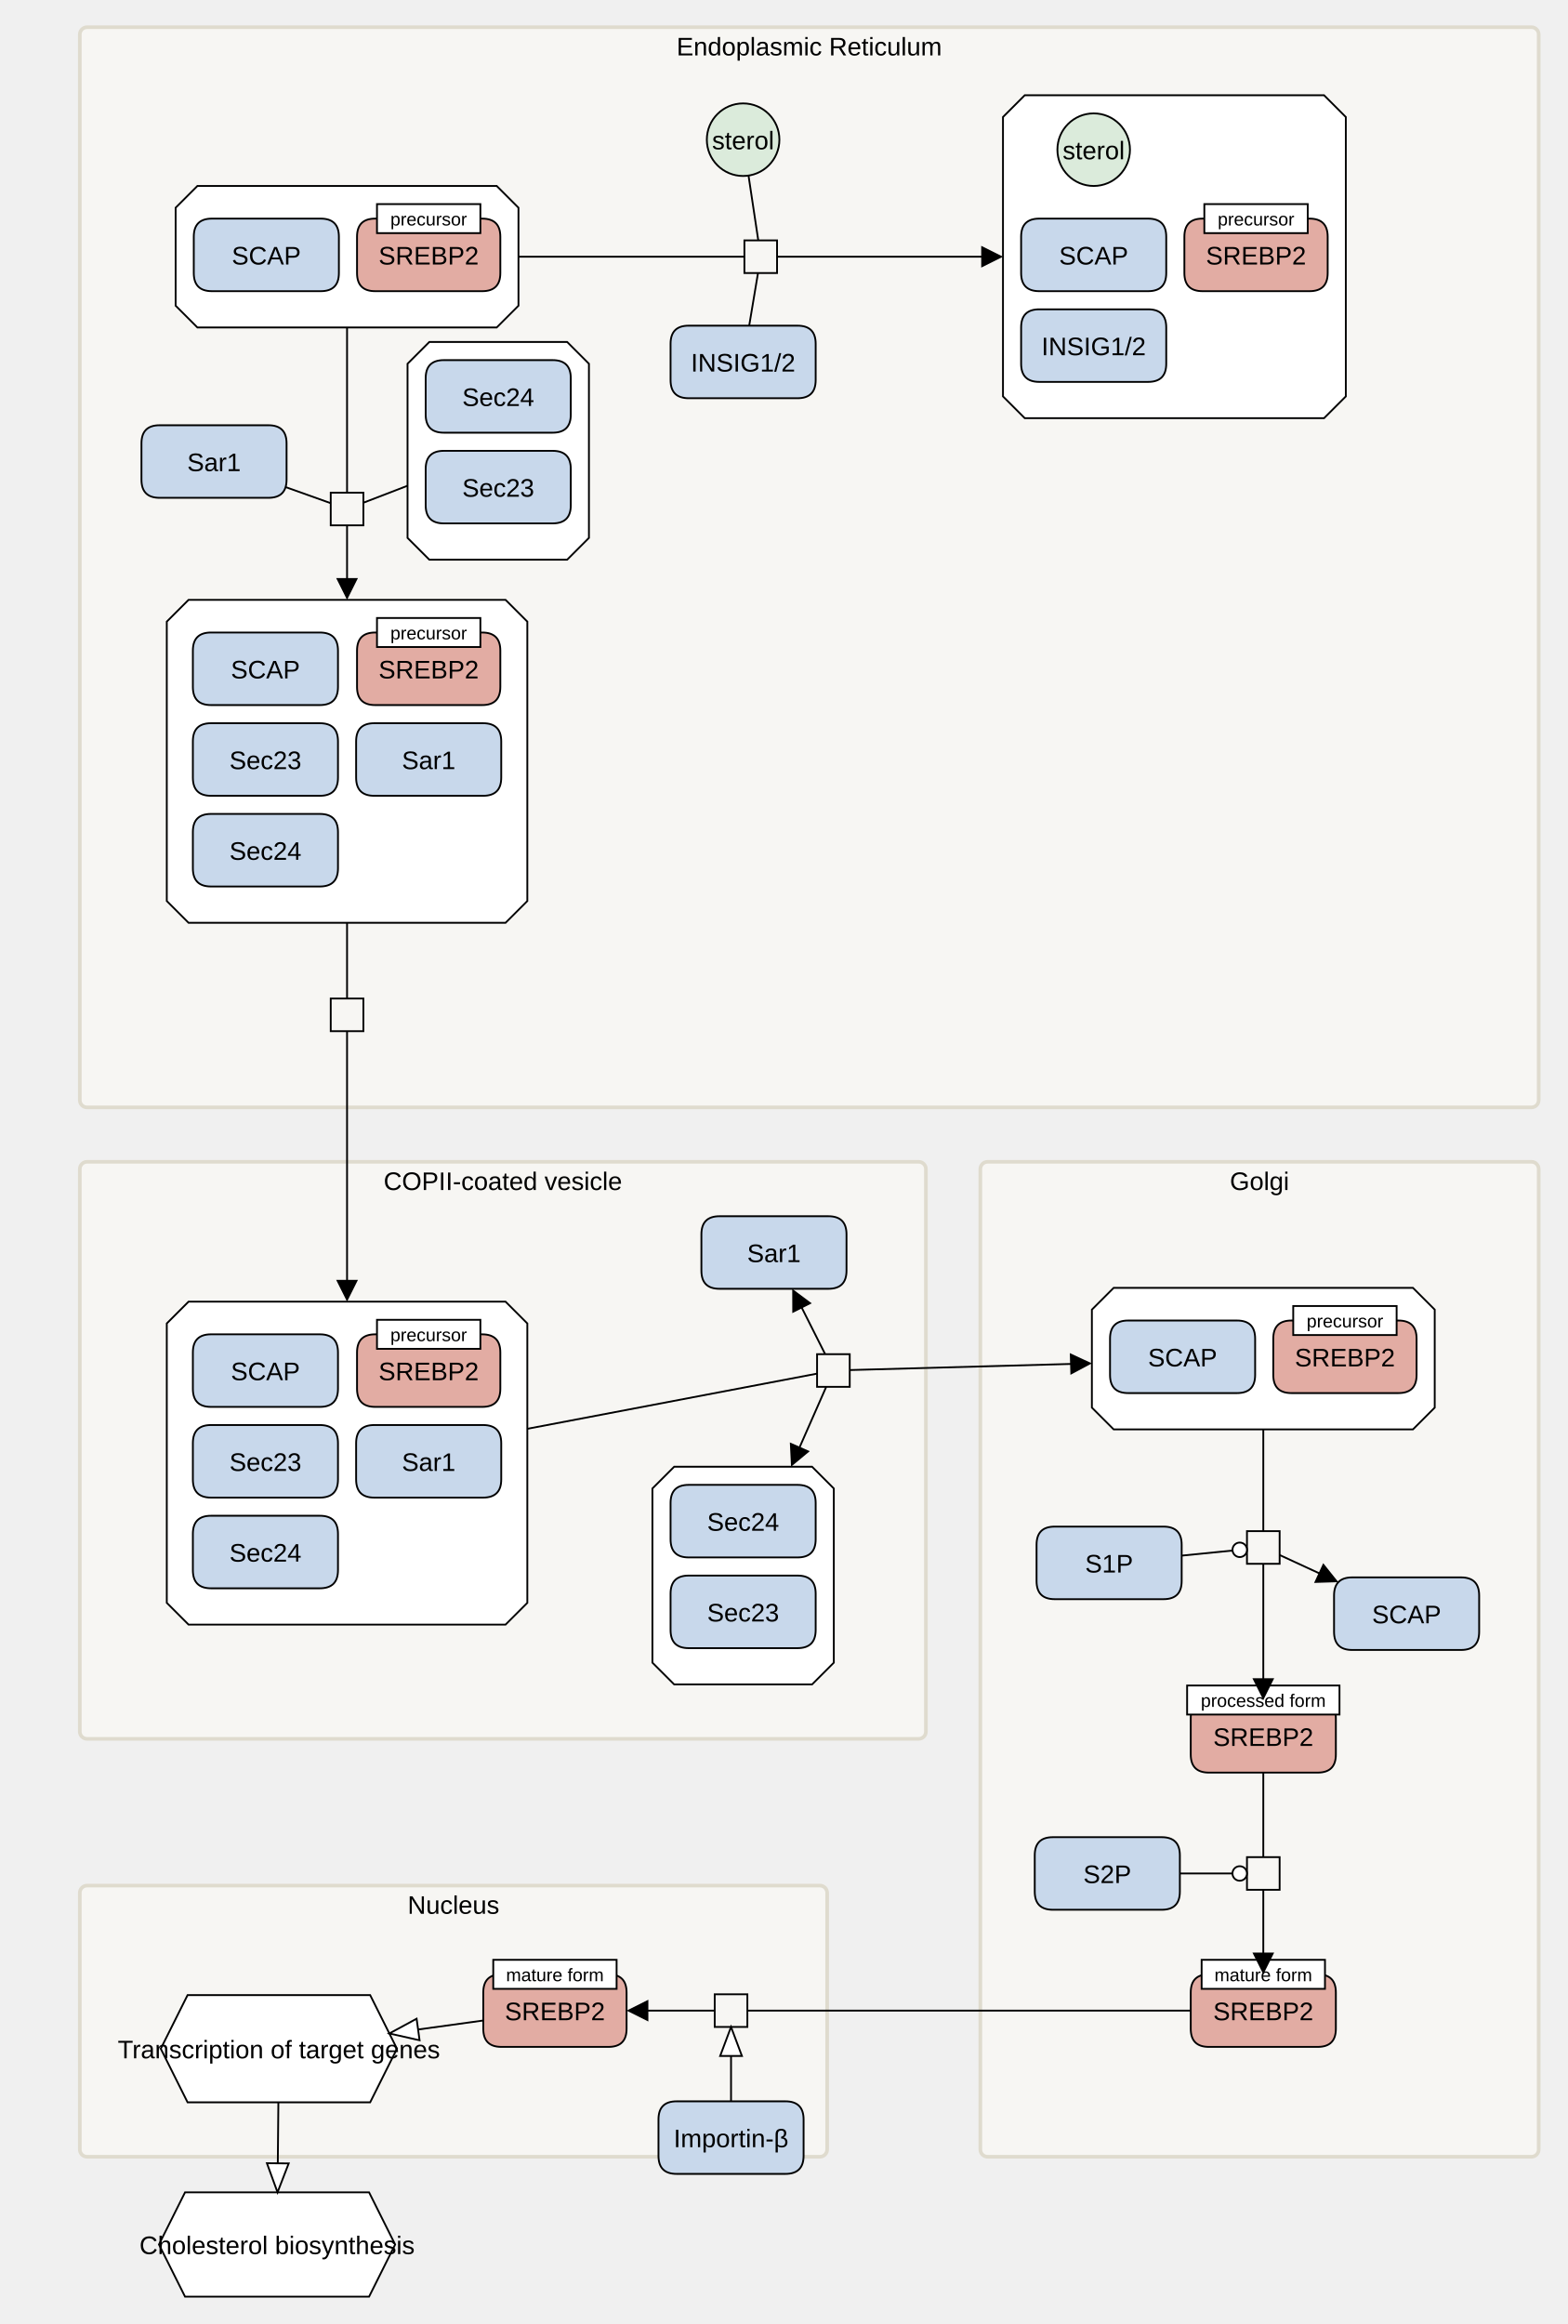
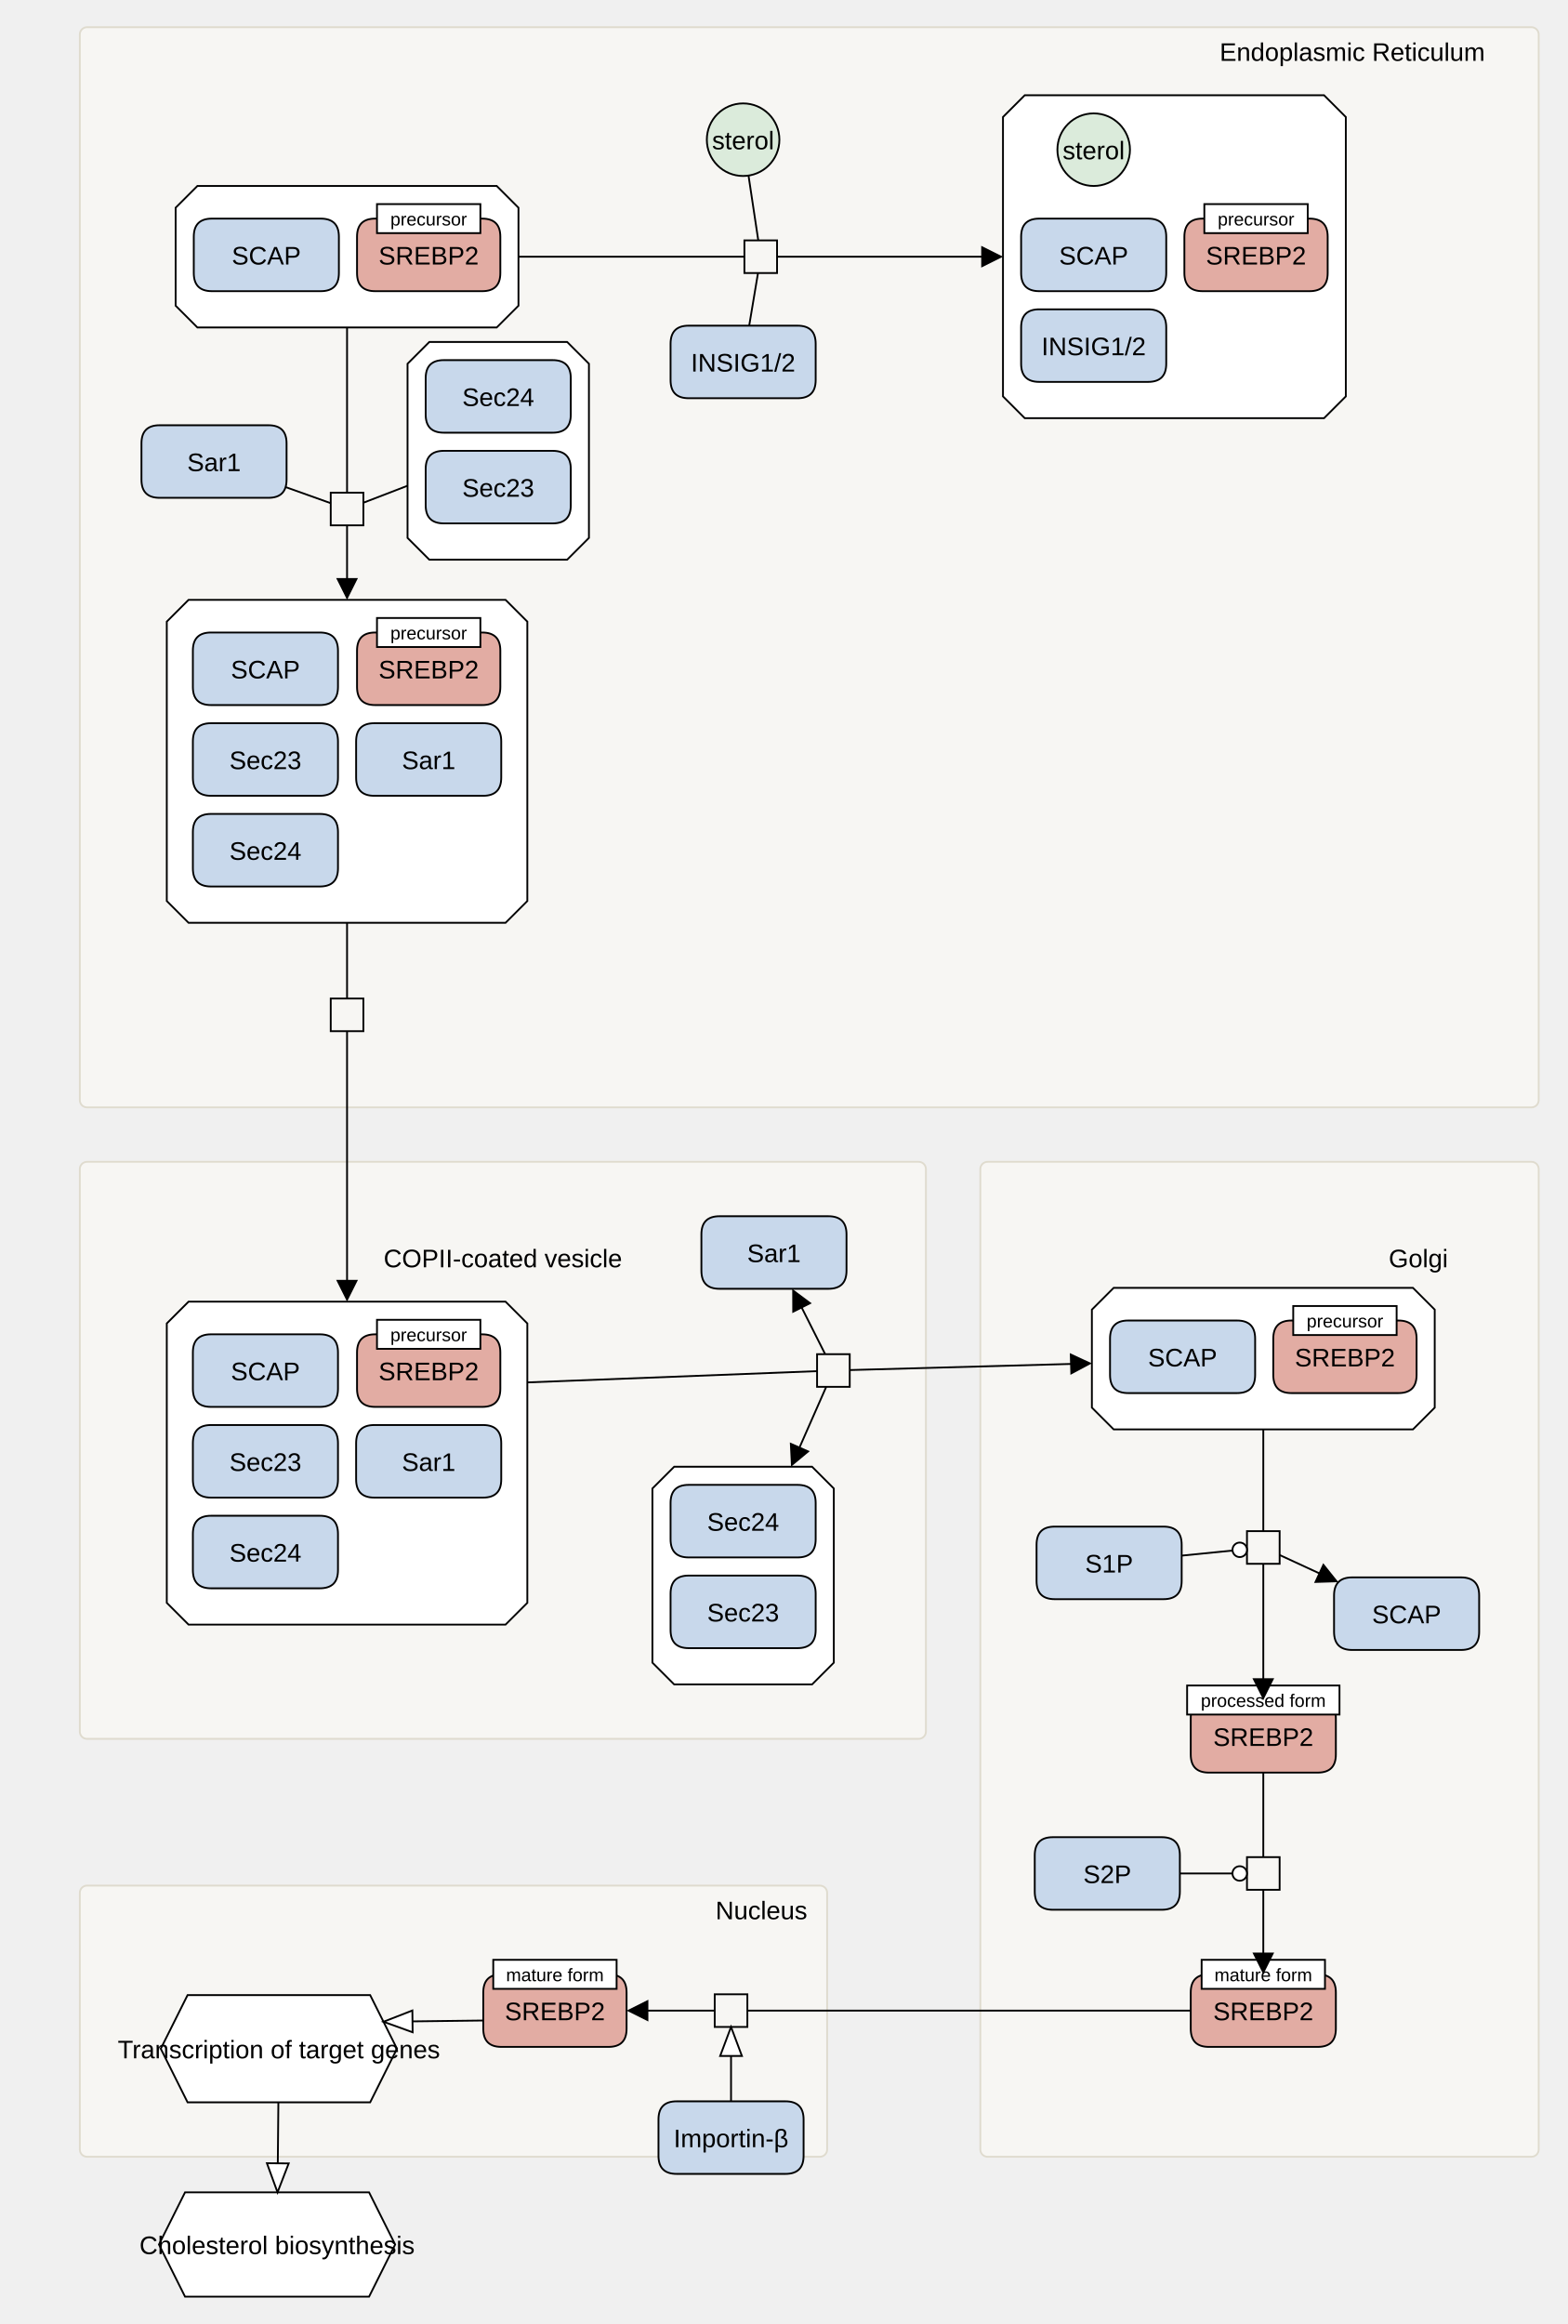
<svg xmlns="http://www.w3.org/2000/svg" width="864" height="1281" viewBox="0 0 864 1281" stroke-linecap="butt" stroke-miterlimit="10">
  <g transform="translate(24,-5)">
    <path d="M20 24 C20 21.791 21.791 20 24 20 L820.262 20 C822.471 20 824.262 21.791 824.262 24 L824.262 611.392 C824.262 613.601 822.471 615.392 820.262 615.392 L24 615.392 C21.791 615.392 20 613.601 20 611.392 Z" fill="#F7F6F3" class="c-compartment" stroke="none" />
-     <path d="M20 24 C20 21.791 21.791 20 24 20 L820.262 20 C822.471 20 824.262 21.791 824.262 24 L824.262 611.392 C824.262 613.601 822.471 615.392 820.262 615.392 L24 615.392 C21.791 615.392 20 613.601 20 611.392 Z" fill="none" stroke="#DFDBCE" stroke-width="2" />
-     <text x="422.131" y="35.541" text-anchor="middle" font-family="'Dialog', Arial, Helvetica, sans-serif" font-size="14" fill="#000000" class="t-compartment" stroke="none" xml:space="preserve">Endoplasmic Reticulum</text>
+     <path d="M20 24 C20 21.791 21.791 20 24 20 L820.262 20 C822.471 20 824.262 21.791 824.262 24 L824.262 611.392 C824.262 613.601 822.471 615.392 820.262 615.392 L24 615.392 C21.791 615.392 20 613.601 20 611.392 Z" fill="none" stroke="#DFDBCE" />
+     <text x="721.512" y="38.541" text-anchor="middle" font-family="'Dialog', Arial, Helvetica, sans-serif" font-size="14" fill="#000000" class="t-compartment" stroke="none" xml:space="preserve">Endoplasmic Reticulum</text>
    <path d="M540.934 57.5 L705.934 57.5 L717.934 69.5 L717.934 223.5 L705.934 235.5 L540.934 235.5 L528.934 223.5 L528.934 69.5 Z" fill="#FFFFFF" class="c-complex" stroke="none" />
    <path d="M540.934 57.5 L705.934 57.5 L717.934 69.5 L717.934 223.5 L705.934 235.5 L540.934 235.5 L528.934 223.5 L528.934 69.5 Z" fill="none" stroke="#000000" />
    <path d="M538.934 135.5 Q538.934 125.5 548.934 125.5 L608.934 125.5 Q618.934 125.5 618.934 135.5 L618.934 155.5 Q618.934 165.5 608.934 165.5 L548.934 165.5 Q538.934 165.5 538.934 155.5 Z" fill="#C8D8EB" class="c-protein" stroke="none" />
    <path d="M538.934 135.5 Q538.934 125.5 548.934 125.5 L608.934 125.5 Q618.934 125.5 618.934 135.5 L618.934 155.5 Q618.934 165.5 608.934 165.5 L548.934 165.5 Q538.934 165.5 538.934 155.5 Z" fill="none" stroke="#000000" />
    <text x="578.934" y="150.791" text-anchor="middle" font-family="'Dialog', Arial, Helvetica, sans-serif" font-size="14" fill="#000000" class="t-protein" stroke="none" xml:space="preserve">SCAP</text>
    <path d="M538.934 185.5 Q538.934 175.5 548.934 175.5 L608.934 175.5 Q618.934 175.5 618.934 185.5 L618.934 205.5 Q618.934 215.5 608.934 215.5 L548.934 215.5 Q538.934 215.5 538.934 205.5 Z" fill="#C8D8EB" class="c-protein" stroke="none" />
    <path d="M538.934 185.5 Q538.934 175.5 548.934 175.5 L608.934 175.5 Q618.934 175.5 618.934 185.5 L618.934 205.5 Q618.934 215.5 608.934 215.5 L548.934 215.5 Q538.934 215.5 538.934 205.5 Z" fill="none" stroke="#000000" />
    <text x="578.934" y="200.791" text-anchor="middle" font-family="'Dialog', Arial, Helvetica, sans-serif" font-size="14" fill="#000000" class="t-protein" stroke="none" xml:space="preserve">INSIG1/2</text>
    <path d="M558.934 87.5 C558.934 76.454 567.888 67.5 578.934 67.5 L578.934 67.5 C589.98 67.5 598.934 76.454 598.934 87.5 L598.934 87.5 C598.934 98.546 589.98 107.5 578.934 107.5 L578.934 107.5 C567.888 107.5 558.934 98.546 558.934 87.5 Z" fill="#DBEBDB" class="c-metabolite" stroke="none" />
    <path d="M558.934 87.5 C558.934 76.454 567.888 67.5 578.934 67.5 L578.934 67.5 C589.98 67.5 598.934 76.454 598.934 87.5 L598.934 87.5 C598.934 98.546 589.98 107.5 578.934 107.5 L578.934 107.5 C567.888 107.5 558.934 98.546 558.934 87.5 Z" fill="none" stroke="#000000" />
    <text x="578.934" y="92.791" text-anchor="middle" font-family="'Dialog', Arial, Helvetica, sans-serif" font-size="14" fill="#000000" class="t-complex" stroke="none" xml:space="preserve">sterol</text>
    <path d="M628.934 135.5 Q628.934 125.5 638.934 125.5 L697.934 125.5 Q707.934 125.5 707.934 135.5 L707.934 155.5 Q707.934 165.5 697.934 165.5 L638.934 165.5 Q628.934 165.5 628.934 155.5 Z" fill="#E2ACA3" class="c-hlProtein" stroke="none" />
    <path d="M628.934 135.5 Q628.934 125.5 638.934 125.5 L697.934 125.5 Q707.934 125.5 707.934 135.5 L707.934 155.5 Q707.934 165.5 697.934 165.5 L638.934 165.5 Q628.934 165.5 628.934 155.5 Z" fill="none" stroke="#000000" />
    <text x="668.434" y="150.791" text-anchor="middle" font-family="'Dialog', Arial, Helvetica, sans-serif" font-size="14" fill="#000000" class="t-hlProtein" stroke="none" xml:space="preserve">SREBP2</text>
    <path d="M639.934 117.5 L696.934 117.5 L696.934 133.5 L639.934 133.5 Z" fill="#FFFFFF" class="c-white" stroke="none" />
    <path d="M639.934 117.5 L696.934 117.5 L696.934 133.5 L639.934 133.5 Z" fill="none" stroke="#000000" />
    <text x="668.434" y="129.28" text-anchor="middle" font-family="'Dialog', Arial, Helvetica, sans-serif" font-size="10" fill="#000000" class="t-white" stroke="none" xml:space="preserve">precursor</text>
    <path d="M84.828 107.5 L249.828 107.5 L261.828 119.5 L261.828 173.5 L249.828 185.5 L84.828 185.5 L72.828 173.5 L72.828 119.5 Z" fill="#FFFFFF" class="c-complex" stroke="none" />
    <path d="M84.828 107.5 L249.828 107.5 L261.828 119.5 L261.828 173.5 L249.828 185.5 L84.828 185.5 L72.828 173.5 L72.828 119.5 Z" fill="none" stroke="#000000" />
    <path d="M82.828 135.5 Q82.828 125.5 92.828 125.5 L152.828 125.5 Q162.828 125.5 162.828 135.5 L162.828 155.5 Q162.828 165.5 152.828 165.5 L92.828 165.5 Q82.828 165.5 82.828 155.5 Z" fill="#C8D8EB" class="c-protein" stroke="none" />
    <path d="M82.828 135.5 Q82.828 125.5 92.828 125.5 L152.828 125.5 Q162.828 125.5 162.828 135.5 L162.828 155.5 Q162.828 165.5 152.828 165.5 L92.828 165.5 Q82.828 165.5 82.828 155.5 Z" fill="none" stroke="#000000" />
    <text x="122.828" y="150.791" text-anchor="middle" font-family="'Dialog', Arial, Helvetica, sans-serif" font-size="14" fill="#000000" class="t-protein" stroke="none" xml:space="preserve">SCAP</text>
    <path d="M172.828 135.5 Q172.828 125.5 182.828 125.5 L241.828 125.5 Q251.828 125.5 251.828 135.5 L251.828 155.5 Q251.828 165.5 241.828 165.5 L182.828 165.5 Q172.828 165.5 172.828 155.5 Z" fill="#E2ACA3" class="c-hlProtein" stroke="none" />
    <path d="M172.828 135.5 Q172.828 125.5 182.828 125.5 L241.828 125.5 Q251.828 125.5 251.828 135.5 L251.828 155.5 Q251.828 165.5 241.828 165.5 L182.828 165.5 Q172.828 165.5 172.828 155.5 Z" fill="none" stroke="#000000" />
    <text x="212.328" y="150.791" text-anchor="middle" font-family="'Dialog', Arial, Helvetica, sans-serif" font-size="14" fill="#000000" class="t-hlProtein" stroke="none" xml:space="preserve">SREBP2</text>
    <path d="M183.828 117.5 L240.828 117.5 L240.828 133.5 L183.828 133.5 Z" fill="#FFFFFF" class="c-white" stroke="none" />
    <path d="M183.828 117.5 L240.828 117.5 L240.828 133.5 L183.828 133.5 Z" fill="none" stroke="#000000" />
    <text x="212.328" y="129.28" text-anchor="middle" font-family="'Dialog', Arial, Helvetica, sans-serif" font-size="10" fill="#000000" class="t-white" stroke="none" xml:space="preserve">precursor</text>
    <path d="M79.95 335.642 L254.706 335.642 L266.706 347.642 L266.706 501.642 L254.706 513.643 L79.95 513.643 L67.95 501.642 L67.95 347.642 Z" fill="#FFFFFF" class="c-complex" stroke="none" />
    <path d="M79.95 335.642 L254.706 335.642 L266.706 347.642 L266.706 501.642 L254.706 513.643 L79.95 513.643 L67.95 501.642 L67.95 347.642 Z" fill="none" stroke="#000000" />
    <path d="M82.328 363.642 Q82.328 353.642 92.328 353.642 L152.328 353.642 Q162.328 353.642 162.328 363.642 L162.328 383.642 Q162.328 393.642 152.328 393.642 L92.328 393.642 Q82.328 393.642 82.328 383.642 Z" fill="#C8D8EB" class="c-protein" stroke="none" />
    <path d="M82.328 363.642 Q82.328 353.642 92.328 353.642 L152.328 353.642 Q162.328 353.642 162.328 363.642 L162.328 383.642 Q162.328 393.642 152.328 393.642 L92.328 393.642 Q82.328 393.642 82.328 383.642 Z" fill="none" stroke="#000000" />
    <text x="122.328" y="378.934" text-anchor="middle" font-family="'Dialog', Arial, Helvetica, sans-serif" font-size="14" fill="#000000" class="t-protein" stroke="none" xml:space="preserve">SCAP</text>
    <path d="M82.328 413.642 Q82.328 403.642 92.328 403.642 L152.328 403.642 Q162.328 403.642 162.328 413.642 L162.328 433.642 Q162.328 443.642 152.328 443.642 L92.328 443.642 Q82.328 443.642 82.328 433.642 Z" fill="#C8D8EB" class="c-protein" stroke="none" />
    <path d="M82.328 413.642 Q82.328 403.642 92.328 403.642 L152.328 403.642 Q162.328 403.642 162.328 413.642 L162.328 433.642 Q162.328 443.642 152.328 443.642 L92.328 443.642 Q82.328 443.642 82.328 433.642 Z" fill="none" stroke="#000000" />
    <text x="122.328" y="428.934" text-anchor="middle" font-family="'Dialog', Arial, Helvetica, sans-serif" font-size="14" fill="#000000" class="t-protein" stroke="none" xml:space="preserve">Sec23</text>
    <path d="M82.328 463.642 Q82.328 453.642 92.328 453.642 L152.328 453.642 Q162.328 453.642 162.328 463.642 L162.328 483.642 Q162.328 493.642 152.328 493.642 L92.328 493.642 Q82.328 493.642 82.328 483.642 Z" fill="#C8D8EB" class="c-protein" stroke="none" />
    <path d="M82.328 463.642 Q82.328 453.642 92.328 453.642 L152.328 453.642 Q162.328 453.642 162.328 463.642 L162.328 483.642 Q162.328 493.642 152.328 493.642 L92.328 493.642 Q82.328 493.642 82.328 483.642 Z" fill="none" stroke="#000000" />
    <text x="122.328" y="478.934" text-anchor="middle" font-family="'Dialog', Arial, Helvetica, sans-serif" font-size="14" fill="#000000" class="t-protein" stroke="none" xml:space="preserve">Sec24</text>
    <path d="M172.328 413.642 Q172.328 403.642 182.328 403.642 L242.328 403.642 Q252.328 403.642 252.328 413.642 L252.328 433.642 Q252.328 443.642 242.328 443.642 L182.328 443.642 Q172.328 443.642 172.328 433.642 Z" fill="#C8D8EB" class="c-protein" stroke="none" />
    <path d="M172.328 413.642 Q172.328 403.642 182.328 403.642 L242.328 403.642 Q252.328 403.642 252.328 413.642 L252.328 433.642 Q252.328 443.642 242.328 443.642 L182.328 443.642 Q172.328 443.642 172.328 433.642 Z" fill="none" stroke="#000000" />
    <text x="212.328" y="428.934" text-anchor="middle" font-family="'Dialog', Arial, Helvetica, sans-serif" font-size="14" fill="#000000" class="t-protein" stroke="none" xml:space="preserve">Sar1</text>
    <path d="M172.828 363.642 Q172.828 353.642 182.828 353.642 L241.828 353.642 Q251.828 353.642 251.828 363.642 L251.828 383.642 Q251.828 393.642 241.828 393.642 L182.828 393.642 Q172.828 393.642 172.828 383.642 Z" fill="#E2ACA3" class="c-hlProtein" stroke="none" />
    <path d="M172.828 363.642 Q172.828 353.642 182.828 353.642 L241.828 353.642 Q251.828 353.642 251.828 363.642 L251.828 383.642 Q251.828 393.642 241.828 393.642 L182.828 393.642 Q172.828 393.642 172.828 383.642 Z" fill="none" stroke="#000000" />
    <text x="212.328" y="378.934" text-anchor="middle" font-family="'Dialog', Arial, Helvetica, sans-serif" font-size="14" fill="#000000" class="t-hlProtein" stroke="none" xml:space="preserve">SREBP2</text>
    <path d="M183.828 345.642 L240.828 345.642 L240.828 361.642 L183.828 361.642 Z" fill="#FFFFFF" class="c-white" stroke="none" />
    <path d="M183.828 345.642 L240.828 345.642 L240.828 361.642 L183.828 361.642 Z" fill="none" stroke="#000000" />
    <text x="212.328" y="357.422" text-anchor="middle" font-family="'Dialog', Arial, Helvetica, sans-serif" font-size="10" fill="#000000" class="t-white" stroke="none" xml:space="preserve">precursor</text>
    <path d="M212.672 193.5 L288.672 193.5 L300.672 205.5 L300.672 301.5 L288.672 313.5 L212.672 313.5 L200.672 301.5 L200.672 205.5 Z" fill="#FFFFFF" class="c-complex" stroke="none" />
    <path d="M212.672 193.5 L288.672 193.5 L300.672 205.5 L300.672 301.5 L288.672 313.5 L212.672 313.5 L200.672 301.5 L200.672 205.5 Z" fill="none" stroke="#000000" />
    <path d="M210.672 263.5 Q210.672 253.5 220.672 253.5 L280.672 253.5 Q290.672 253.5 290.672 263.5 L290.672 283.5 Q290.672 293.5 280.672 293.5 L220.672 293.5 Q210.672 293.5 210.672 283.5 Z" fill="#C8D8EB" class="c-protein" stroke="none" />
    <path d="M210.672 263.5 Q210.672 253.5 220.672 253.5 L280.672 253.5 Q290.672 253.5 290.672 263.5 L290.672 283.5 Q290.672 293.5 280.672 293.5 L220.672 293.5 Q210.672 293.5 210.672 283.5 Z" fill="none" stroke="#000000" />
    <text x="250.672" y="278.791" text-anchor="middle" font-family="'Dialog', Arial, Helvetica, sans-serif" font-size="14" fill="#000000" class="t-protein" stroke="none" xml:space="preserve">Sec23</text>
    <path d="M210.672 213.5 Q210.672 203.5 220.672 203.5 L280.672 203.5 Q290.672 203.5 290.672 213.5 L290.672 233.5 Q290.672 243.5 280.672 243.5 L220.672 243.5 Q210.672 243.5 210.672 233.5 Z" fill="#C8D8EB" class="c-protein" stroke="none" />
    <path d="M210.672 213.5 Q210.672 203.5 220.672 203.5 L280.672 203.5 Q290.672 203.5 290.672 213.5 L290.672 233.5 Q290.672 243.5 280.672 243.5 L220.672 243.5 Q210.672 243.5 210.672 233.5 Z" fill="none" stroke="#000000" />
    <text x="250.672" y="228.791" text-anchor="middle" font-family="'Dialog', Arial, Helvetica, sans-serif" font-size="14" fill="#000000" class="t-protein" stroke="none" xml:space="preserve">Sec24</text>
    <path d="M365.672 82 C365.672 70.954 374.626 62 385.672 62 L385.672 62 C396.718 62 405.672 70.954 405.672 82 L405.672 82 C405.672 93.046 396.718 102 385.672 102 L385.672 102 C374.626 102 365.672 93.046 365.672 82 Z" fill="#DBEBDB" class="c-metabolite" stroke="none" />
    <path d="M365.672 82 C365.672 70.954 374.626 62 385.672 62 L385.672 62 C396.718 62 405.672 70.954 405.672 82 L405.672 82 C405.672 93.046 396.718 102 385.672 102 L385.672 102 C374.626 102 365.672 93.046 365.672 82 Z" fill="none" stroke="#000000" />
    <text x="385.672" y="87.291" text-anchor="middle" font-family="'Dialog', Arial, Helvetica, sans-serif" font-size="14" fill="#000000" class="t-compartment" stroke="none" xml:space="preserve">sterol</text>
    <path d="M345.672 194.506 Q345.672 184.506 355.672 184.506 L415.672 184.506 Q425.672 184.506 425.672 194.506 L425.672 214.506 Q425.672 224.506 415.672 224.506 L355.672 224.506 Q345.672 224.506 345.672 214.506 Z" fill="#C8D8EB" class="c-protein" stroke="none" />
    <path d="M345.672 194.506 Q345.672 184.506 355.672 184.506 L415.672 184.506 Q425.672 184.506 425.672 194.506 L425.672 214.506 Q425.672 224.506 415.672 224.506 L355.672 224.506 Q345.672 224.506 345.672 214.506 Z" fill="none" stroke="#000000" />
    <text x="385.672" y="209.797" text-anchor="middle" font-family="'Dialog', Arial, Helvetica, sans-serif" font-size="14" fill="#000000" class="t-protein" stroke="none" xml:space="preserve">INSIG1/2</text>
    <path d="M53.984 249.4 Q53.984 239.4 63.984 239.4 L123.984 239.4 Q133.984 239.4 133.984 249.4 L133.984 269.4 Q133.984 279.4 123.984 279.4 L63.984 279.4 Q53.984 279.4 53.984 269.4 Z" fill="#C8D8EB" class="c-protein" stroke="none" />
    <path d="M53.984 249.4 Q53.984 239.4 63.984 239.4 L123.984 239.4 Q133.984 239.4 133.984 249.4 L133.984 269.4 Q133.984 279.4 123.984 279.4 L63.984 279.4 Q53.984 279.4 53.984 269.4 Z" fill="none" stroke="#000000" />
    <text x="93.984" y="264.691" text-anchor="middle" font-family="'Dialog', Arial, Helvetica, sans-serif" font-size="14" fill="#000000" class="t-protein" stroke="none" xml:space="preserve">Sar1</text>
    <path d="M386.381 137.5 L404.381 137.5 L404.381 155.5 L386.381 155.5 Z" fill="none" stroke="#000000" />
    <path d="M158.328 276.571 L176.328 276.571 L176.328 294.571 L158.328 294.571 Z" fill="none" stroke="#000000" />
    <path d="M158.328 555.392 L176.328 555.392 L176.328 573.392 L158.328 573.392 Z" fill="none" stroke="#000000" />
    <path d="M20 649.392 C20 647.183 21.791 645.392 24 645.392 L482.443 645.392 C484.653 645.392 486.443 647.183 486.443 649.392 L486.443 959.465 C486.443 961.674 484.653 963.465 482.443 963.465 L24 963.465 C21.791 963.465 20 961.674 20 959.465 Z" fill="#F7F6F3" class="c-compartment" stroke="none" />
-     <path d="M20 649.392 C20 647.183 21.791 645.392 24 645.392 L482.443 645.392 C484.653 645.392 486.443 647.183 486.443 649.392 L486.443 959.465 C486.443 961.674 484.653 963.465 482.443 963.465 L24 963.465 C21.791 963.465 20 961.674 20 959.465 Z" fill="none" stroke="#DFDBCE" stroke-width="2" />
-     <text x="253.222" y="660.933" text-anchor="middle" font-family="'Dialog', Arial, Helvetica, sans-serif" font-size="14" fill="#000000" class="t-compartment" stroke="none" xml:space="preserve">COPII-coated vesicle</text>
+     <path d="M20 649.392 C20 647.183 21.791 645.392 24 645.392 L482.443 645.392 C484.653 645.392 486.443 647.183 486.443 649.392 L486.443 959.465 C486.443 961.674 484.653 963.465 482.443 963.465 L24 963.465 C21.791 963.465 20 961.674 20 959.465 Z" fill="none" stroke="#DFDBCE" />
+     <text x="253.222" y="703.527" text-anchor="middle" font-family="'Dialog', Arial, Helvetica, sans-serif" font-size="14" fill="#000000" class="t-compartment" stroke="none" xml:space="preserve">COPII-coated vesicle</text>
    <path d="M79.95 722.486 L254.706 722.486 L266.706 734.486 L266.706 888.486 L254.706 900.486 L79.95 900.486 L67.95 888.486 L67.95 734.486 Z" fill="#FFFFFF" class="c-complex" stroke="none" />
    <path d="M79.95 722.486 L254.706 722.486 L266.706 734.486 L266.706 888.486 L254.706 900.486 L79.95 900.486 L67.95 888.486 L67.95 734.486 Z" fill="none" stroke="#000000" />
    <path d="M82.328 750.486 Q82.328 740.486 92.328 740.486 L152.328 740.486 Q162.328 740.486 162.328 750.486 L162.328 770.486 Q162.328 780.486 152.328 780.486 L92.328 780.486 Q82.328 780.486 82.328 770.486 Z" fill="#C8D8EB" class="c-protein" stroke="none" />
    <path d="M82.328 750.486 Q82.328 740.486 92.328 740.486 L152.328 740.486 Q162.328 740.486 162.328 750.486 L162.328 770.486 Q162.328 780.486 152.328 780.486 L92.328 780.486 Q82.328 780.486 82.328 770.486 Z" fill="none" stroke="#000000" />
    <text x="122.328" y="765.777" text-anchor="middle" font-family="'Dialog', Arial, Helvetica, sans-serif" font-size="14" fill="#000000" class="t-protein" stroke="none" xml:space="preserve">SCAP</text>
    <path d="M82.328 800.486 Q82.328 790.486 92.328 790.486 L152.328 790.486 Q162.328 790.486 162.328 800.486 L162.328 820.486 Q162.328 830.486 152.328 830.486 L92.328 830.486 Q82.328 830.486 82.328 820.486 Z" fill="#C8D8EB" class="c-protein" stroke="none" />
    <path d="M82.328 800.486 Q82.328 790.486 92.328 790.486 L152.328 790.486 Q162.328 790.486 162.328 800.486 L162.328 820.486 Q162.328 830.486 152.328 830.486 L92.328 830.486 Q82.328 830.486 82.328 820.486 Z" fill="none" stroke="#000000" />
    <text x="122.328" y="815.777" text-anchor="middle" font-family="'Dialog', Arial, Helvetica, sans-serif" font-size="14" fill="#000000" class="t-protein" stroke="none" xml:space="preserve">Sec23</text>
    <path d="M82.328 850.486 Q82.328 840.486 92.328 840.486 L152.328 840.486 Q162.328 840.486 162.328 850.486 L162.328 870.486 Q162.328 880.486 152.328 880.486 L92.328 880.486 Q82.328 880.486 82.328 870.486 Z" fill="#C8D8EB" class="c-protein" stroke="none" />
    <path d="M82.328 850.486 Q82.328 840.486 92.328 840.486 L152.328 840.486 Q162.328 840.486 162.328 850.486 L162.328 870.486 Q162.328 880.486 152.328 880.486 L92.328 880.486 Q82.328 880.486 82.328 870.486 Z" fill="none" stroke="#000000" />
    <text x="122.328" y="865.777" text-anchor="middle" font-family="'Dialog', Arial, Helvetica, sans-serif" font-size="14" fill="#000000" class="t-protein" stroke="none" xml:space="preserve">Sec24</text>
    <path d="M172.328 800.486 Q172.328 790.486 182.328 790.486 L242.328 790.486 Q252.328 790.486 252.328 800.486 L252.328 820.486 Q252.328 830.486 242.328 830.486 L182.328 830.486 Q172.328 830.486 172.328 820.486 Z" fill="#C8D8EB" class="c-protein" stroke="none" />
    <path d="M172.328 800.486 Q172.328 790.486 182.328 790.486 L242.328 790.486 Q252.328 790.486 252.328 800.486 L252.328 820.486 Q252.328 830.486 242.328 830.486 L182.328 830.486 Q172.328 830.486 172.328 820.486 Z" fill="none" stroke="#000000" />
    <text x="212.328" y="815.777" text-anchor="middle" font-family="'Dialog', Arial, Helvetica, sans-serif" font-size="14" fill="#000000" class="t-protein" stroke="none" xml:space="preserve">Sar1</text>
    <path d="M172.828 750.486 Q172.828 740.486 182.828 740.486 L241.828 740.486 Q251.828 740.486 251.828 750.486 L251.828 770.486 Q251.828 780.486 241.828 780.486 L182.828 780.486 Q172.828 780.486 172.828 770.486 Z" fill="#E2ACA3" class="c-hlProtein" stroke="none" />
    <path d="M172.828 750.486 Q172.828 740.486 182.828 740.486 L241.828 740.486 Q251.828 740.486 251.828 750.486 L251.828 770.486 Q251.828 780.486 241.828 780.486 L182.828 780.486 Q172.828 780.486 172.828 770.486 Z" fill="none" stroke="#000000" />
    <text x="212.328" y="765.777" text-anchor="middle" font-family="'Dialog', Arial, Helvetica, sans-serif" font-size="14" fill="#000000" class="t-hlProtein" stroke="none" xml:space="preserve">SREBP2</text>
    <path d="M183.828 732.486 L240.828 732.486 L240.828 748.486 L183.828 748.486 Z" fill="#FFFFFF" class="c-white" stroke="none" />
    <path d="M183.828 732.486 L240.828 732.486 L240.828 748.486 L183.828 748.486 Z" fill="none" stroke="#000000" />
    <text x="212.328" y="744.265" text-anchor="middle" font-family="'Dialog', Arial, Helvetica, sans-serif" font-size="10" fill="#000000" class="t-white" stroke="none" xml:space="preserve">precursor</text>
    <path d="M426.443 751.432 L444.443 751.432 L444.443 769.432 L426.443 769.432 Z" fill="none" stroke="#000000" />
    <path d="M516.443 649.392 C516.443 647.183 518.234 645.392 520.443 645.392 L820.262 645.392 C822.471 645.392 824.262 647.183 824.262 649.392 L824.262 1189.814 C824.262 1192.023 822.471 1193.814 820.262 1193.814 L520.443 1193.814 C518.234 1193.814 516.443 1192.023 516.443 1189.814 Z" fill="#F7F6F3" class="c-compartment" stroke="none" />
-     <path d="M516.443 649.392 C516.443 647.183 518.234 645.392 520.443 645.392 L820.262 645.392 C822.471 645.392 824.262 647.183 824.262 649.392 L824.262 1189.814 C824.262 1192.023 822.471 1193.814 820.262 1193.814 L520.443 1193.814 C518.234 1193.814 516.443 1192.023 516.443 1189.814 Z" fill="none" stroke="#DFDBCE" stroke-width="2" />
-     <text x="670.353" y="660.933" text-anchor="middle" font-family="'Dialog', Arial, Helvetica, sans-serif" font-size="14" fill="#000000" class="t-compartment" stroke="none" xml:space="preserve">Golgi</text>
+     <path d="M516.443 649.392 C516.443 647.183 518.234 645.392 520.443 645.392 L820.262 645.392 C822.471 645.392 824.262 647.183 824.262 649.392 L824.262 1189.814 C824.262 1192.023 822.471 1193.814 820.262 1193.814 L520.443 1193.814 C518.234 1193.814 516.443 1192.023 516.443 1189.814 Z" fill="none" stroke="#DFDBCE" />
+     <text x="757.918" y="703.527" text-anchor="middle" font-family="'Dialog', Arial, Helvetica, sans-serif" font-size="14" fill="#000000" class="t-compartment" stroke="none" xml:space="preserve">Golgi</text>
    <path d="M589.943 714.879 L754.943 714.879 L766.943 726.879 L766.943 780.879 L754.943 792.879 L589.943 792.879 L577.943 780.879 L577.943 726.879 Z" fill="#FFFFFF" class="c-complex" stroke="none" />
    <path d="M589.943 714.879 L754.943 714.879 L766.943 726.879 L766.943 780.879 L754.943 792.879 L589.943 792.879 L577.943 780.879 L577.943 726.879 Z" fill="none" stroke="#000000" />
    <path d="M587.943 742.879 Q587.943 732.879 597.943 732.879 L657.943 732.879 Q667.943 732.879 667.943 742.879 L667.943 762.879 Q667.943 772.879 657.943 772.879 L597.943 772.879 Q587.943 772.879 587.943 762.879 Z" fill="#C8D8EB" class="c-protein" stroke="none" />
    <path d="M587.943 742.879 Q587.943 732.879 597.943 732.879 L657.943 732.879 Q667.943 732.879 667.943 742.879 L667.943 762.879 Q667.943 772.879 657.943 772.879 L597.943 772.879 Q587.943 772.879 587.943 762.879 Z" fill="none" stroke="#000000" />
    <text x="627.943" y="758.17" text-anchor="middle" font-family="'Dialog', Arial, Helvetica, sans-serif" font-size="14" fill="#000000" class="t-protein" stroke="none" xml:space="preserve">SCAP</text>
    <path d="M677.943 742.879 Q677.943 732.879 687.943 732.879 L746.943 732.879 Q756.943 732.879 756.943 742.879 L756.943 762.879 Q756.943 772.879 746.943 772.879 L687.943 772.879 Q677.943 772.879 677.943 762.879 Z" fill="#E2ACA3" class="c-hlProtein" stroke="none" />
    <path d="M677.943 742.879 Q677.943 732.879 687.943 732.879 L746.943 732.879 Q756.943 732.879 756.943 742.879 L756.943 762.879 Q756.943 772.879 746.943 772.879 L687.943 772.879 Q677.943 772.879 677.943 762.879 Z" fill="none" stroke="#000000" />
    <text x="717.443" y="758.17" text-anchor="middle" font-family="'Dialog', Arial, Helvetica, sans-serif" font-size="14" fill="#000000" class="t-hlProtein" stroke="none" xml:space="preserve">SREBP2</text>
    <path d="M688.943 724.879 L745.943 724.879 L745.943 740.879 L688.943 740.879 Z" fill="#FFFFFF" class="c-white" stroke="none" />
    <path d="M688.943 724.879 L745.943 724.879 L745.943 740.879 L688.943 740.879 Z" fill="none" stroke="#000000" />
    <text x="717.443" y="736.658" text-anchor="middle" font-family="'Dialog', Arial, Helvetica, sans-serif" font-size="10" fill="#000000" class="t-white" stroke="none" xml:space="preserve">precursor</text>
    <path d="M632.443 952.066 Q632.443 942.066 642.443 942.066 L702.443 942.066 Q712.443 942.066 712.443 952.066 L712.443 972.066 Q712.443 982.066 702.443 982.066 L642.443 982.066 Q632.443 982.066 632.443 972.066 Z" fill="#E2ACA3" class="c-hlProtein" stroke="none" />
    <path d="M632.443 952.066 Q632.443 942.066 642.443 942.066 L702.443 942.066 Q712.443 942.066 712.443 952.066 L712.443 972.066 Q712.443 982.066 702.443 982.066 L642.443 982.066 Q632.443 982.066 632.443 972.066 Z" fill="none" stroke="#000000" />
    <text x="672.443" y="967.357" text-anchor="middle" font-family="'Dialog', Arial, Helvetica, sans-serif" font-size="14" fill="#000000" class="t-hlProtein" stroke="none" xml:space="preserve">SREBP2</text>
    <path d="M630.443 934.066 L714.443 934.066 L714.443 950.066 L630.443 950.066 Z" fill="#FFFFFF" class="c-white" stroke="none" />
    <path d="M630.443 934.066 L714.443 934.066 L714.443 950.066 L630.443 950.066 Z" fill="none" stroke="#000000" />
    <text x="672.443" y="945.846" text-anchor="middle" font-family="'Dialog', Arial, Helvetica, sans-serif" font-size="10" fill="#000000" class="t-white" stroke="none" xml:space="preserve">processed form</text>
    <path d="M632.443 1103.263 Q632.443 1093.263 642.443 1093.263 L702.443 1093.263 Q712.443 1093.263 712.443 1103.263 L712.443 1123.263 Q712.443 1133.263 702.443 1133.263 L642.443 1133.263 Q632.443 1133.263 632.443 1123.263 Z" fill="#E2ACA3" class="c-hlProtein" stroke="none" />
    <path d="M632.443 1103.263 Q632.443 1093.263 642.443 1093.263 L702.443 1093.263 Q712.443 1093.263 712.443 1103.263 L712.443 1123.263 Q712.443 1133.263 702.443 1133.263 L642.443 1133.263 Q632.443 1133.263 632.443 1123.263 Z" fill="none" stroke="#000000" />
    <text x="672.443" y="1118.554" text-anchor="middle" font-family="'Dialog', Arial, Helvetica, sans-serif" font-size="14" fill="#000000" class="t-hlProtein" stroke="none" xml:space="preserve">SREBP2</text>
    <path d="M638.443 1085.263 L706.443 1085.263 L706.443 1101.263 L638.443 1101.263 Z" fill="#FFFFFF" class="c-white" stroke="none" />
    <path d="M638.443 1085.263 L706.443 1085.263 L706.443 1101.263 L638.443 1101.263 Z" fill="none" stroke="#000000" />
    <text x="672.443" y="1097.043" text-anchor="middle" font-family="'Dialog', Arial, Helvetica, sans-serif" font-size="10" fill="#000000" class="t-white" stroke="none" xml:space="preserve">mature form</text>
    <path d="M547.443 856.472 Q547.443 846.472 557.443 846.472 L617.443 846.472 Q627.443 846.472 627.443 856.472 L627.443 876.472 Q627.443 886.472 617.443 886.472 L557.443 886.472 Q547.443 886.472 547.443 876.472 Z" fill="#C8D8EB" class="c-protein" stroke="none" />
    <path d="M547.443 856.472 Q547.443 846.472 557.443 846.472 L617.443 846.472 Q627.443 846.472 627.443 856.472 L627.443 876.472 Q627.443 886.472 617.443 886.472 L557.443 886.472 Q547.443 886.472 547.443 876.472 Z" fill="none" stroke="#000000" />
    <text x="587.443" y="871.764" text-anchor="middle" font-family="'Dialog', Arial, Helvetica, sans-serif" font-size="14" fill="#000000" class="t-protein" stroke="none" xml:space="preserve">S1P</text>
    <path d="M546.443 1027.665 Q546.443 1017.665 556.443 1017.665 L616.443 1017.665 Q626.443 1017.665 626.443 1027.665 L626.443 1047.665 Q626.443 1057.665 616.443 1057.665 L556.443 1057.665 Q546.443 1057.665 546.443 1047.665 Z" fill="#C8D8EB" class="c-protein" stroke="none" />
    <path d="M546.443 1027.665 Q546.443 1017.665 556.443 1017.665 L616.443 1017.665 Q626.443 1017.665 626.443 1027.665 L626.443 1047.665 Q626.443 1057.665 616.443 1057.665 L556.443 1057.665 Q546.443 1057.665 546.443 1047.665 Z" fill="none" stroke="#000000" />
    <text x="586.443" y="1042.956" text-anchor="middle" font-family="'Dialog', Arial, Helvetica, sans-serif" font-size="14" fill="#000000" class="t-protein" stroke="none" xml:space="preserve">S2P</text>
    <path d="M711.443 884.465 Q711.443 874.465 721.443 874.465 L781.443 874.465 Q791.443 874.465 791.443 884.465 L791.443 904.465 Q791.443 914.465 781.443 914.465 L721.443 914.465 Q711.443 914.465 711.443 904.465 Z" fill="#C8D8EB" class="c-protein" stroke="none" />
    <path d="M711.443 884.465 Q711.443 874.465 721.443 874.465 L781.443 874.465 Q791.443 874.465 791.443 884.465 L791.443 904.465 Q791.443 914.465 781.443 914.465 L721.443 914.465 Q711.443 914.465 711.443 904.465 Z" fill="none" stroke="#000000" />
    <text x="751.443" y="899.756" text-anchor="middle" font-family="'Dialog', Arial, Helvetica, sans-serif" font-size="14" fill="#000000" class="t-protein" stroke="none" xml:space="preserve">SCAP</text>
    <path d="M663.443 848.972 L681.443 848.972 L681.443 866.972 L663.443 866.972 Z" fill="none" stroke="#000000" />
    <path d="M663.443 1028.665 L681.443 1028.665 L681.443 1046.665 L663.443 1046.665 Z" fill="none" stroke="#000000" />
    <path d="M20 1048.351 C20 1046.142 21.791 1044.351 24 1044.351 L428 1044.351 C430.209 1044.351 432 1046.142 432 1048.351 L432 1189.814 C432 1192.023 430.209 1193.814 428 1193.814 L24 1193.814 C21.791 1193.814 20 1192.023 20 1189.814 Z" fill="#F7F6F3" class="c-compartment" stroke="none" />
-     <path d="M20 1048.351 C20 1046.142 21.791 1044.351 24 1044.351 L428 1044.351 C430.209 1044.351 432 1046.142 432 1048.351 L432 1189.814 C432 1192.023 430.209 1193.814 428 1193.814 L24 1193.814 C21.791 1193.814 20 1192.023 20 1189.814 Z" fill="none" stroke="#DFDBCE" stroke-width="2" />
-     <text x="226" y="1059.893" text-anchor="middle" font-family="'Dialog', Arial, Helvetica, sans-serif" font-size="14" fill="#000000" class="t-compartment" stroke="none" xml:space="preserve">Nucleus</text>
+     <path d="M20 1048.351 C20 1046.142 21.791 1044.351 24 1044.351 L428 1044.351 C430.209 1044.351 432 1046.142 432 1048.351 L432 1189.814 C432 1192.023 430.209 1193.814 428 1193.814 L24 1193.814 C21.791 1193.814 20 1192.023 20 1189.814 Z" fill="none" stroke="#DFDBCE" />
+     <text x="395.75" y="1062.893" text-anchor="middle" font-family="'Dialog', Arial, Helvetica, sans-serif" font-size="14" fill="#000000" class="t-compartment" stroke="none" xml:space="preserve">Nucleus</text>
    <path d="M242.425 1103.263 Q242.425 1093.263 252.425 1093.263 L311.425 1093.263 Q321.425 1093.263 321.425 1103.263 L321.425 1123.263 Q321.425 1133.263 311.425 1133.263 L252.425 1133.263 Q242.425 1133.263 242.425 1123.263 Z" fill="#E2ACA3" class="c-hlProtein" stroke="none" />
    <path d="M242.425 1103.263 Q242.425 1093.263 252.425 1093.263 L311.425 1093.263 Q321.425 1093.263 321.425 1103.263 L321.425 1123.263 Q321.425 1133.263 311.425 1133.263 L252.425 1133.263 Q242.425 1133.263 242.425 1123.263 Z" fill="none" stroke="#000000" />
    <text x="281.925" y="1118.554" text-anchor="middle" font-family="'Dialog', Arial, Helvetica, sans-serif" font-size="14" fill="#000000" class="t-hlProtein" stroke="none" xml:space="preserve">SREBP2</text>
    <path d="M247.925 1085.263 L315.925 1085.263 L315.925 1101.263 L247.925 1101.263 Z" fill="#FFFFFF" class="c-white" stroke="none" />
    <path d="M247.925 1085.263 L315.925 1085.263 L315.925 1101.263 L247.925 1101.263 Z" fill="none" stroke="#000000" />
    <text x="281.925" y="1097.043" text-anchor="middle" font-family="'Dialog', Arial, Helvetica, sans-serif" font-size="10" fill="#000000" class="t-white" stroke="none" xml:space="preserve">mature form</text>
    <path d="M79.409 1104.712 L180.065 1104.712 L194.84 1134.263 L180.065 1163.814 L79.409 1163.814 L64.633 1134.263 Z" fill="#FFFFFF" class="c-white" stroke="none" />
    <path d="M79.409 1104.712 L180.065 1104.712 L194.84 1134.263 L180.065 1163.814 L79.409 1163.814 L64.633 1134.263 Z" fill="none" stroke="#000000" />
    <text x="129.737" y="1139.554" text-anchor="middle" font-family="'Dialog', Arial, Helvetica, sans-serif" font-size="14" fill="#000000" class="t-compartment" stroke="none" xml:space="preserve">Transcription of target genes</text>
    <path d="M370.011 1104.263 L388.011 1104.263 L388.011 1122.263 L370.011 1122.263 Z" fill="none" stroke="#000000" />
    <path d="M347.672 813.465 L423.672 813.465 L435.672 825.465 L435.672 921.465 L423.672 933.465 L347.672 933.465 L335.672 921.465 L335.672 825.465 Z" fill="#FFFFFF" class="c-complex" stroke="none" />
    <path d="M347.672 813.465 L423.672 813.465 L435.672 825.465 L435.672 921.465 L423.672 933.465 L347.672 933.465 L335.672 921.465 L335.672 825.465 Z" fill="none" stroke="#000000" />
    <path d="M345.672 883.465 Q345.672 873.465 355.672 873.465 L415.672 873.465 Q425.672 873.465 425.672 883.465 L425.672 903.465 Q425.672 913.465 415.672 913.465 L355.672 913.465 Q345.672 913.465 345.672 903.465 Z" fill="#C8D8EB" class="c-protein" stroke="none" />
    <path d="M345.672 883.465 Q345.672 873.465 355.672 873.465 L415.672 873.465 Q425.672 873.465 425.672 883.465 L425.672 903.465 Q425.672 913.465 415.672 913.465 L355.672 913.465 Q345.672 913.465 345.672 903.465 Z" fill="none" stroke="#000000" />
    <text x="385.672" y="898.756" text-anchor="middle" font-family="'Dialog', Arial, Helvetica, sans-serif" font-size="14" fill="#000000" class="t-protein" stroke="none" xml:space="preserve">Sec23</text>
    <path d="M345.672 833.465 Q345.672 823.465 355.672 823.465 L415.672 823.465 Q425.672 823.465 425.672 833.465 L425.672 853.465 Q425.672 863.465 415.672 863.465 L355.672 863.465 Q345.672 863.465 345.672 853.465 Z" fill="#C8D8EB" class="c-protein" stroke="none" />
    <path d="M345.672 833.465 Q345.672 823.465 355.672 823.465 L415.672 823.465 Q425.672 823.465 425.672 833.465 L425.672 853.465 Q425.672 863.465 415.672 863.465 L355.672 863.465 Q345.672 863.465 345.672 853.465 Z" fill="none" stroke="#000000" />
    <text x="385.672" y="848.756" text-anchor="middle" font-family="'Dialog', Arial, Helvetica, sans-serif" font-size="14" fill="#000000" class="t-protein" stroke="none" xml:space="preserve">Sec24</text>
    <path d="M362.672 685.392 Q362.672 675.392 372.672 675.392 L432.672 675.392 Q442.672 675.392 442.672 685.392 L442.672 705.392 Q442.672 715.392 432.672 715.392 L372.672 715.392 Q362.672 715.392 362.672 705.392 Z" fill="#C8D8EB" class="c-protein" stroke="none" />
    <path d="M362.672 685.392 Q362.672 675.392 372.672 675.392 L432.672 675.392 Q442.672 675.392 442.672 685.392 L442.672 705.392 Q442.672 715.392 432.672 715.392 L372.672 715.392 Q362.672 715.392 362.672 705.392 Z" fill="none" stroke="#000000" />
    <text x="402.672" y="700.683" text-anchor="middle" font-family="'Dialog', Arial, Helvetica, sans-serif" font-size="14" fill="#000000" class="t-protein" stroke="none" xml:space="preserve">Sar1</text>
    <path d="M339.011 1173.263 Q339.011 1163.263 349.011 1163.263 L409.011 1163.263 Q419.011 1163.263 419.011 1173.263 L419.011 1193.263 Q419.011 1203.263 409.011 1203.263 L349.011 1203.263 Q339.011 1203.263 339.011 1193.263 Z" fill="#C8D8EB" class="c-protein" stroke="none" />
    <path d="M339.011 1173.263 Q339.011 1163.263 349.011 1163.263 L409.011 1163.263 Q419.011 1163.263 419.011 1173.263 L419.011 1193.263 Q419.011 1203.263 409.011 1203.263 L349.011 1203.263 Q339.011 1203.263 339.011 1193.263 Z" fill="none" stroke="#000000" />
    <text x="379.011" y="1188.554" text-anchor="middle" font-family="'Dialog', Arial, Helvetica, sans-serif" font-size="14" fill="#000000" class="t-page" stroke="none" xml:space="preserve">Importin-β</text>
    <path d="M78.009 1213.43 L179.465 1213.43 L193.84 1242.181 L179.465 1270.931 L78.009 1270.931 L63.633 1242.181 Z" fill="#FFFFFF" class="c-white" stroke="none" />
    <path d="M78.009 1213.43 L179.465 1213.43 L193.84 1242.181 L179.465 1270.931 L78.009 1270.931 L63.633 1242.181 Z" fill="none" stroke="#000000" />
    <text x="128.737" y="1247.472" text-anchor="middle" font-family="'Dialog', Arial, Helvetica, sans-serif" font-size="14" fill="#000000" class="t-page" stroke="none" xml:space="preserve">Cholesterol biosynthesis</text>
-     <path d="M266.706 792.563 L426.443 762.146" fill="none" stroke="#000000" />
+     <path d="M266.706 766.986 L426.443 760.782" fill="none" stroke="#000000" />
    <path d="M444.443 760.183 L566.948 756.796" fill="none" stroke="#000000" />
    <path d="M577.943 756.492 L566.114 762.821 L565.782 750.826 Z" fill="#000000" stroke="none" />
    <path d="M430.909 751.432 L417.699 725.216" fill="none" stroke="#000000" />
    <path d="M412.749 715.392 L423.507 723.409 L412.791 728.808 Z" fill="#000000" stroke="none" />
    <path d="M431.481 769.432 L416.525 803.398" fill="none" stroke="#000000" />
    <path d="M412.092 813.465 L411.436 800.065 L422.419 804.9 Z" fill="#000000" stroke="none" />
    <path d="M261.828 146.5 L386.381 146.5" fill="none" stroke="#000000" />
    <path d="M404.381 146.5 L517.934 146.5" fill="none" stroke="#000000" />
    <path d="M528.934 146.5 L516.934 152.5 L516.934 140.5 Z" fill="#000000" stroke="none" />
    <path d="M388.637 101.701 L394.026 137.5" fill="none" stroke="#000000" />
    <path d="M389.02 184.506 L393.875 155.5" fill="none" stroke="#000000" />
    <path d="M167.328 185.5 L167.328 276.571" fill="none" stroke="#000000" />
    <path d="M167.328 294.571 L167.328 324.642" fill="none" stroke="#000000" />
    <path d="M167.328 335.642 L161.328 323.642 L173.328 323.642 Z" fill="#000000" stroke="none" />
    <path d="M133.428 273.475 L158.328 282.36" fill="none" stroke="#000000" />
    <path d="M200.672 272.74 L176.328 282.108" fill="none" stroke="#000000" />
    <path d="M672.443 792.879 L672.443 848.972" fill="none" stroke="#000000" />
    <path d="M672.443 866.972 L672.443 931.066" fill="none" stroke="#000000" />
    <path d="M672.443 942.066 L666.443 930.066 L678.443 930.066 Z" fill="#000000" stroke="none" />
    <path d="M681.443 862.13 L703.856 872.482" fill="none" stroke="#000000" />
    <path d="M713.842 877.095 L700.432 877.51 L705.464 866.616 Z" fill="#000000" stroke="none" />
    <path d="M627.443 862.472 L655.483 859.668" fill="none" stroke="#000000" />
    <circle cx="659.463" cy="859.27" r="4" fill="white" class="c-white" stroke="#000000" />
    <path d="M672.443 982.066 L672.443 1028.665" fill="none" stroke="#000000" />
    <path d="M672.443 1046.665 L672.443 1082.263" fill="none" stroke="#000000" />
    <path d="M672.443 1093.263 L666.443 1081.263 L678.443 1081.263 Z" fill="#000000" stroke="none" />
    <path d="M626.443 1037.665 L655.443 1037.665" fill="none" stroke="#000000" />
    <circle cx="659.443" cy="1037.665" r="4" fill="white" class="c-white" stroke="#000000" />
    <path d="M632.443 1113.263 L388.011 1113.263" fill="none" stroke="#000000" />
    <path d="M370.011 1113.263 L332.425 1113.263" fill="none" stroke="#000000" />
    <path d="M321.425 1113.263 L333.425 1107.263 L333.425 1119.263 Z" fill="#000000" stroke="none" />
    <path d="M379.011 1163.263 L379.011 1137.263" fill="none" stroke="#000000" />
    <path d="M379.011 1122.263 L385.011 1138.263 L373.011 1138.263 Z" fill="white" class="c-white" stroke="#000000" />
    <path d="M167.328 513.643 L167.328 555.392" fill="none" stroke="#000000" />
    <path d="M167.328 573.392 L167.328 711.486" fill="none" stroke="#000000" />
    <path d="M167.328 722.486 L161.328 710.486 L173.328 710.486 Z" fill="#000000" stroke="none" />
-     <path d="M242.425 1118.714 L205.498 1123.809" fill="none" stroke="#000000" />
-     <path d="M190.638 1125.859 L205.668 1117.729 L207.308 1129.616 Z" fill="white" class="c-white" stroke="#000000" />
+     <path d="M242.425 1118.714 L202.406 1119.21" fill="none" stroke="#000000" />
+     <path d="M187.407 1119.397 L203.331 1113.198 L203.48 1125.197 Z" fill="white" class="c-white" stroke="#000000" />
    <path d="M129.463 1163.814 L129.142 1198.431" fill="none" stroke="#000000" />
    <path d="M129.003 1213.43 L123.152 1197.375 L135.151 1197.486 Z" fill="white" class="c-white" stroke="#000000" />
  </g>
</svg>
